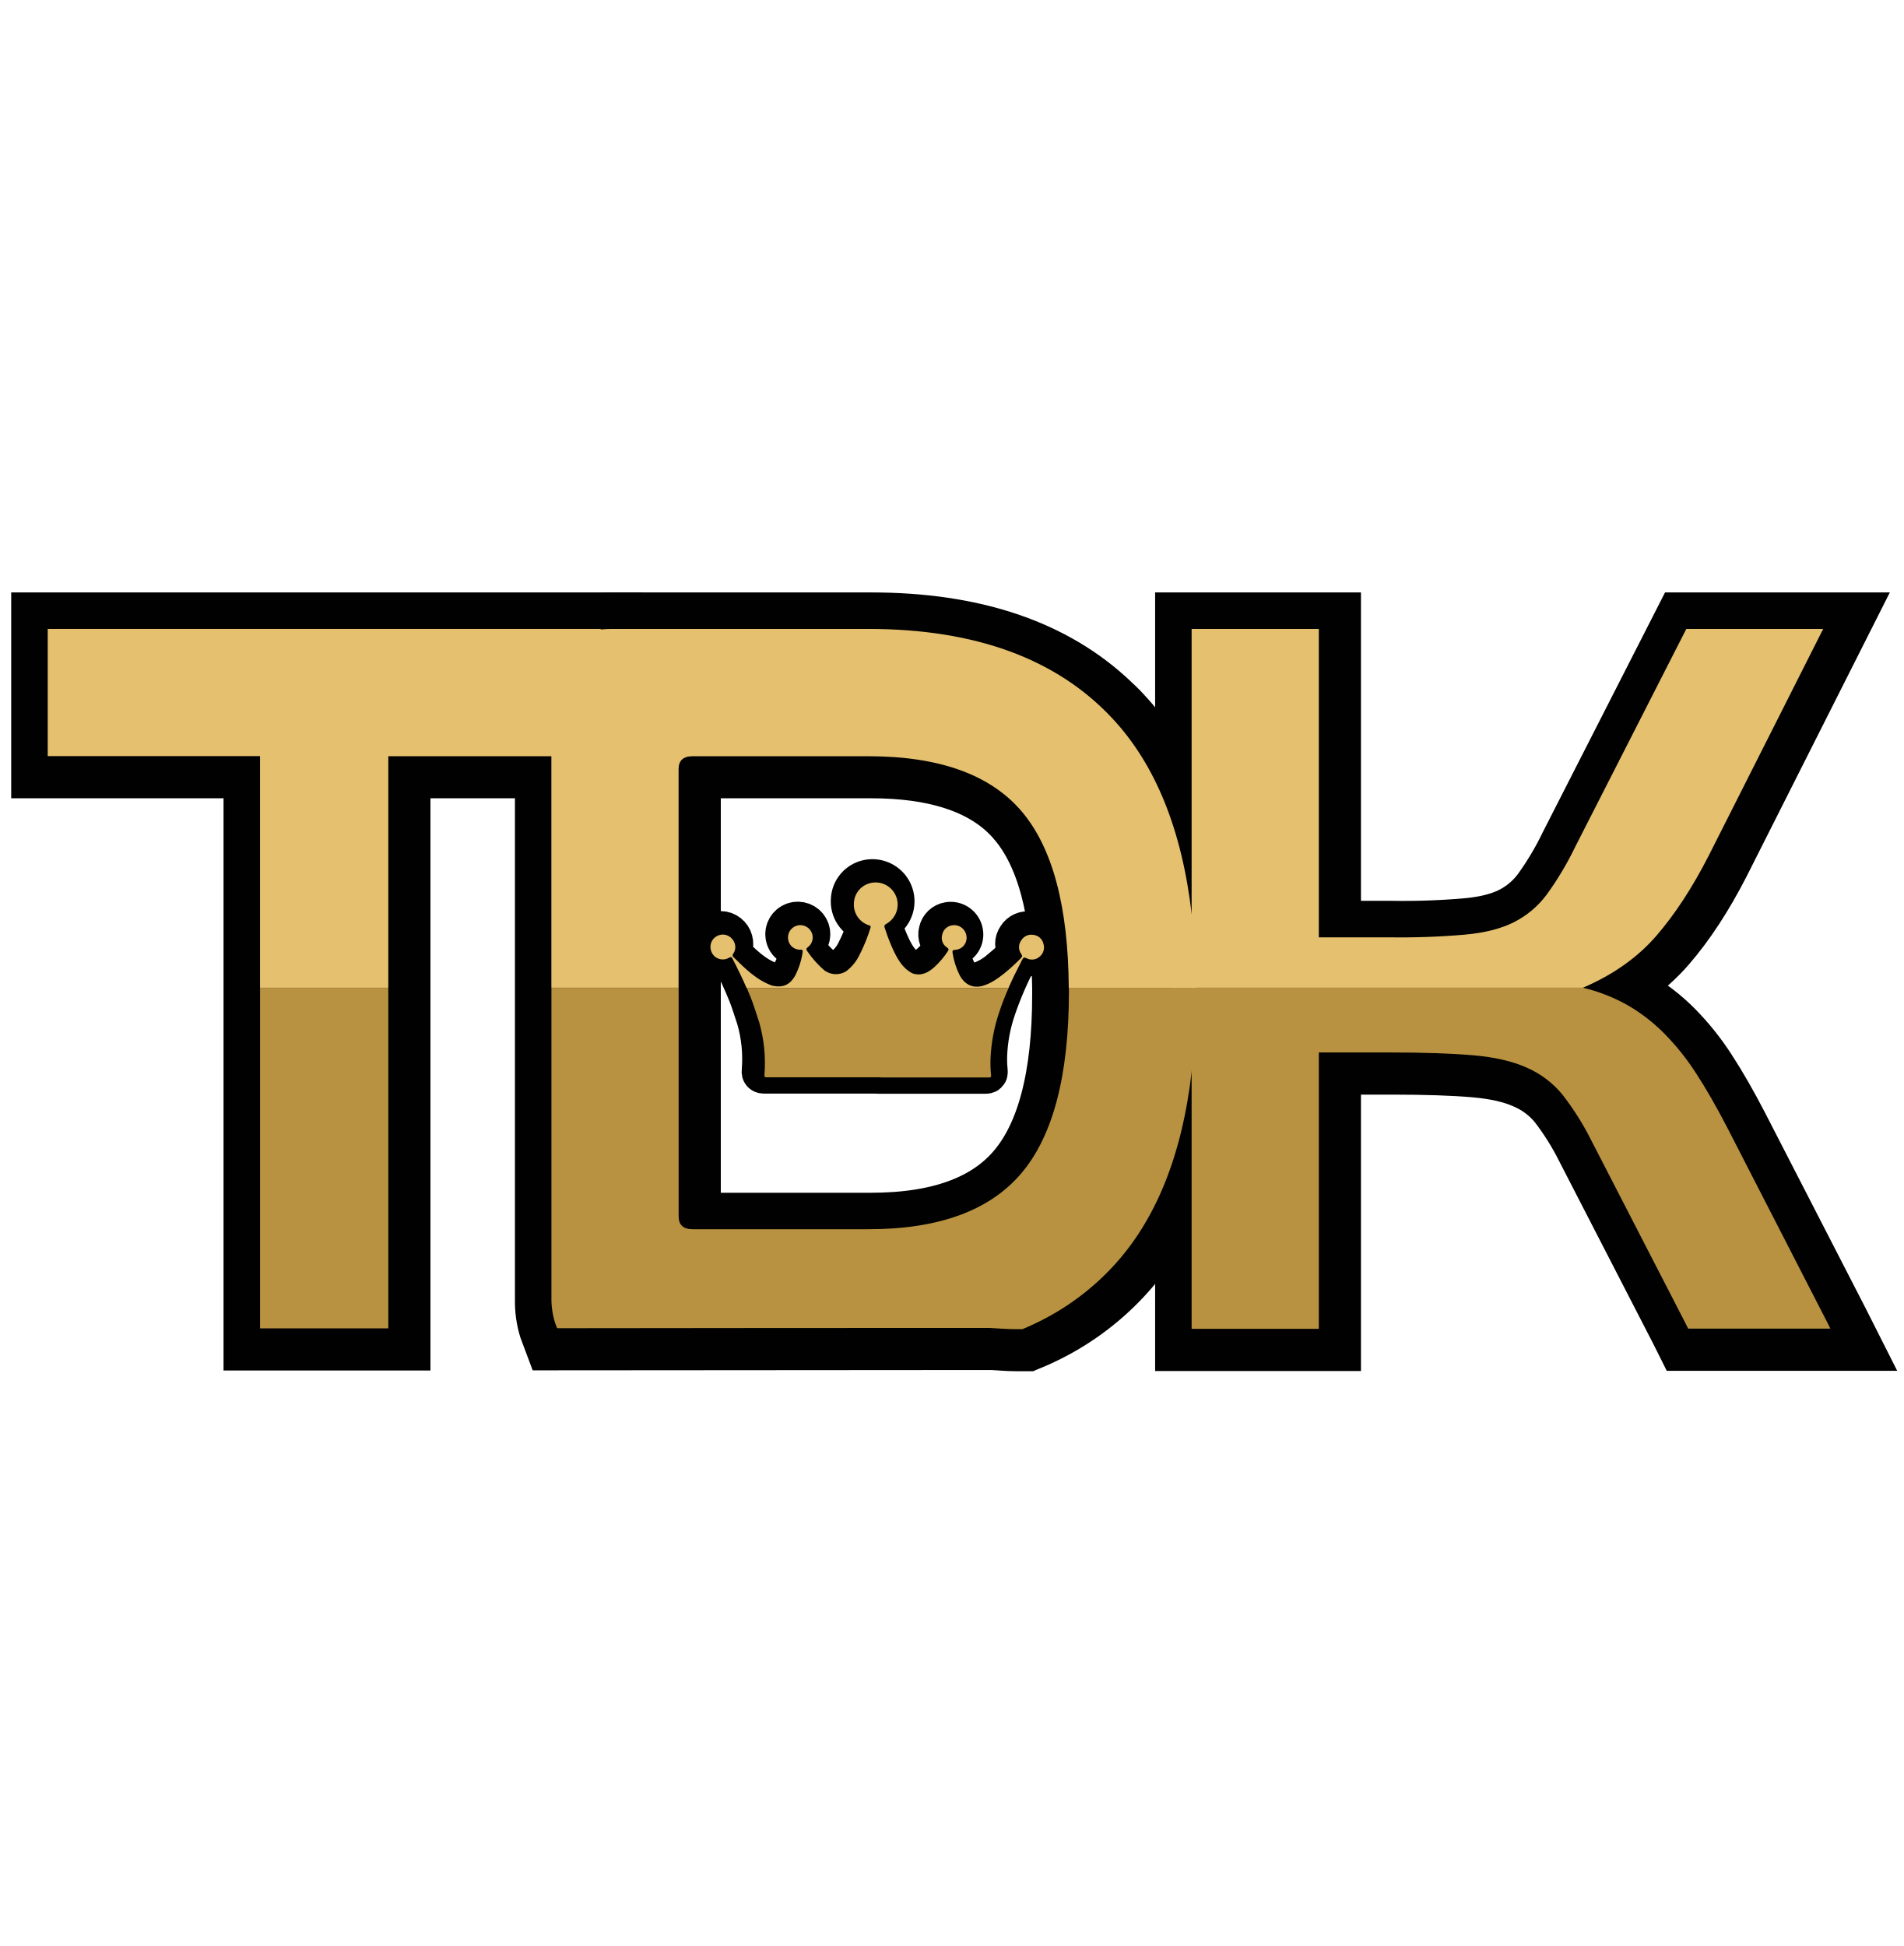
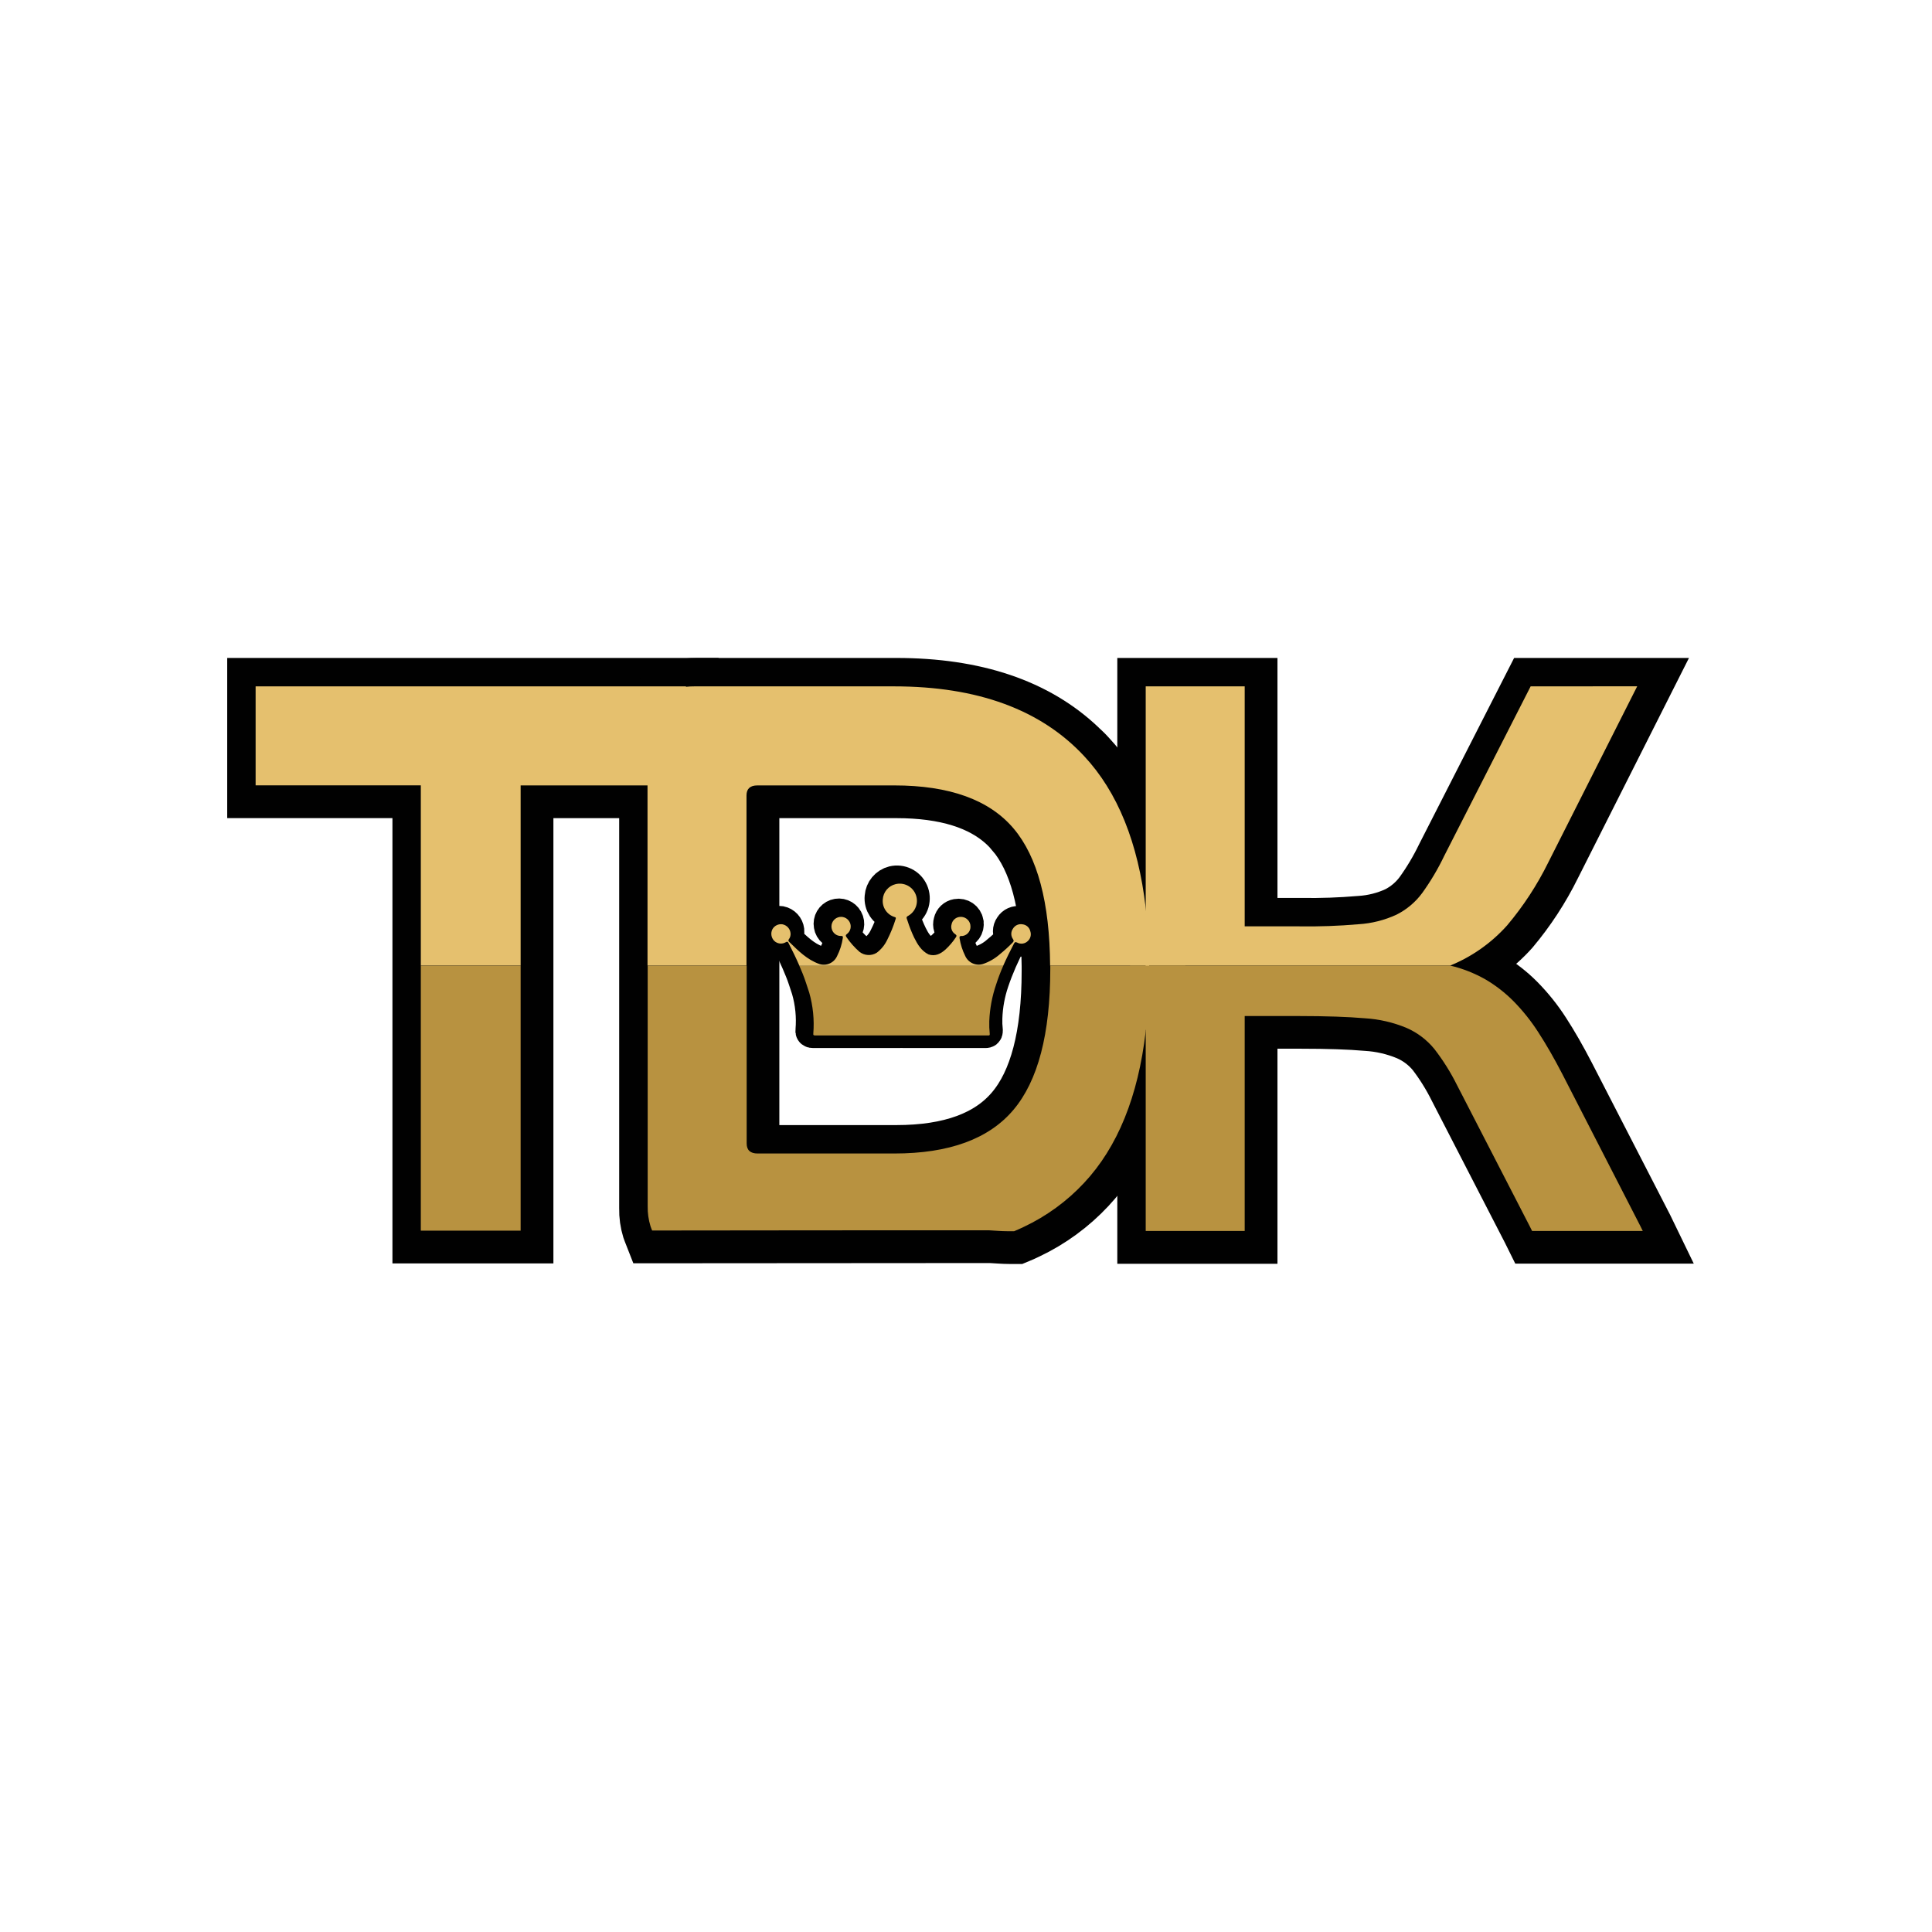
- <svg xmlns="http://www.w3.org/2000/svg" id="Layer_3" data-name="Layer 3" viewBox="0 0 675 690">
+ <svg xmlns="http://www.w3.org/2000/svg" id="Layer_1" data-name="Layer 1" viewBox="0 0 576 576">
  <defs>
-     <style>.cls-1,.cls-4{fill:#010101;stroke:#010101;stroke-miterlimit:10;}.cls-1{stroke-width:27.88px;}.cls-2{fill:#e5c06e;}.cls-3{fill:#b89240;}.cls-4{stroke-width:14.33px;}</style>
+     <style>.cls-1,.cls-4{fill:#010101;stroke:#010101;stroke-miterlimit:10;}.cls-1{stroke-width:18.24px;}.cls-2{fill:#e5c06e;}.cls-3{fill:#b89240;}.cls-4{stroke-width:9.38px;}</style>
  </defs>
-   <path class="cls-1" d="M17.91,224v45.1H93.2V472q22.72,0,45.48,0V269.11h75.26V224Z" />
-   <path class="cls-1" d="M425,350.28a239.92,239.92,0,0,0-1.52-25.22q-.44-3.74-1-7.32-6.12-39.54-27.1-62c-.92-1-1.87-2-2.85-2.9-.31-.32-.63-.63-1-.94Q362.26,224,308.86,224H217.93a38.82,38.82,0,0,0-4,.19l-1,.13Q196.5,226.6,196.52,245V460.94a28.94,28.94,0,0,0,1.25,9c.11.34.25.68.38,1s.26.65.39,1l153.33-.11c2.86.15,5.74.43,8.58.43h3.1c1.51-.62,3-1.3,4.47-2a90.21,90.21,0,0,0,27.39-20q21-22.49,27.1-61.82.56-3.57,1-7.29.11-.83.18-1.65a240.71,240.71,0,0,0,1.36-26.3C425,352.2,425,351.24,425,350.28Zm-61.7-61.5q16.15,19.13,16.61,61.5v.08c0,.81,0,1.62,0,2.43q0,44.32-16.83,64.19t-54.26,19.88H246.57c-2,0-3.45-.59-4.24-1.76,0,0,0,0,0,0a5.05,5.05,0,0,1-.7-2.8V273.69q0-4.57,4.95-4.58h62.29q33.94,0,50.81,15.83A47.31,47.31,0,0,1,363.32,288.78Z" />
-   <path class="cls-1" d="M649,470.07l-35.56-69.13q-5.73-11.08-11.07-19.29a86.86,86.86,0,0,0-11.29-14.14,62.17,62.17,0,0,0-12.78-9.94,61.5,61.5,0,0,0-16.07-6.31q16.06-6.87,26-18.34t18.73-28.67L647.43,224H598.91l-39.37,77.2a110.79,110.79,0,0,1-10.13,17A33.05,33.05,0,0,1,537.76,328c-4.58,2.31-10.37,3.76-17.38,4.4a265.78,265.78,0,0,1-26.94.95H468.61V224h-45.1V472.18l45.1,0v-98h24.83c12.22,0,22.16.34,29.8,1s14,2.11,19.1,4.4A33.84,33.84,0,0,1,555,389.09a99,99,0,0,1,10.32,16.43l33.27,64.59,1,2,43.11,0,7.33,0Z" />
-   <path class="cls-2" d="M16.92,223v45.1H92.2v82.13h45.48V268.14H213V223Z" />
-   <path class="cls-3" d="M137.68,350.27V471Q115,471,92.2,471V350.27Z" />
-   <path class="cls-2" d="M424.05,352.21c0-.66,0-1.3,0-1.94a234.21,234.21,0,0,0-1.52-26.18q-5.22-44.83-28.09-69.33Q364.83,223,307.86,223H216.93a35.93,35.93,0,0,0-4,.2q-17.44,1.84-17.43,20.83v106.2h45.1V272.72c0-3.05,1.66-4.58,5-4.58h62.28q37.84,0,54.46,19.67,16.33,19.32,16.61,62.46h43.58v29.89A241.46,241.46,0,0,0,424.05,352.21Z" />
-   <path class="cls-3" d="M422.51,350.27v29.89q-5.19,44.63-28.09,69.11a90.25,90.25,0,0,1-27.4,20c-1.45.7-2.95,1.38-4.46,2h-3.11c-2.84,0-5.71-.28-8.58-.42q-76.67,0-153.32.1c-.27-.64-.53-1.3-.77-2a28.89,28.89,0,0,1-1.26-9V350.27h45.1v81c0,3.05,1.66,4.58,5,4.58h62.28q37.45,0,54.26-19.87T379,351.83c0-.52,0-1,0-1.56Z" />
-   <path class="cls-2" d="M597.91,223l-39.36,77.2a110.73,110.73,0,0,1-10.14,17A33,33,0,0,1,536.76,327c-4.58,2.31-10.37,3.76-17.38,4.4a265.63,265.63,0,0,1-26.94.95H467.61V223h-45.1V380.16a241.46,241.46,0,0,0,1.54-28c0-.66,0-1.3,0-1.94H561.26q16-6.87,25.94-18.31t18.74-28.68L646.44,223Z" />
-   <path class="cls-3" d="M649,471.1l-7.32,0-43.11,0-1-2-33.27-64.59A98.49,98.49,0,0,0,554,388.13a33.87,33.87,0,0,0-12.63-9.56c-5.09-2.29-11.44-3.75-19.09-4.4s-17.58-1-29.81-1H467.61v98l-45.1,0V380.16a241.46,241.46,0,0,0,1.54-28c0-.66,0-1.3,0-1.94H561.26s0,0,0,0a61.09,61.09,0,0,1,16.06,6.32,62.1,62.1,0,0,1,12.79,9.93,87.4,87.4,0,0,1,11.29,14.14q5.34,8.2,11.07,19.29L648,469.1Z" />
-   <rect class="cls-3" x="415.38" y="350.27" width="25.22" height="29.2" />
-   <path class="cls-4" d="M367.37,337.92a4.08,4.08,0,0,1-4.76.67c-.87-.44-1.14-.2-1.53.56a120.55,120.55,0,0,0-8,18.35,57.78,57.78,0,0,0-3.14,16.68,42.31,42.31,0,0,0,.21,5.74c.07.61-.17.74-.7.73-.93,0-1.85,0-2.78,0l-34.9,0c-.35,0-.71,0-1.06-.05l-39.68,0c-.67,0-1-.14-.88-.88a51.88,51.88,0,0,0-1.84-18.55c-1-2.93-1.85-5.89-3-8.76-1.89-4.67-4-9.23-6.37-13.71-.31-.59-.58-.68-1.22-.29a4.37,4.37,0,0,1-5.3-.68,4.51,4.51,0,0,1-.76-5.22,4.45,4.45,0,0,1,4.58-2.24,4.51,4.51,0,0,1,3.65,3.95,3.89,3.89,0,0,1-.69,2.73.84.84,0,0,0,.13,1.27c4.08,4,8.08,8,13.62,10,3.74.84,6.25-.27,8.11-3.59a26.21,26.21,0,0,0,2.6-8.19c.13-.71-.1-1-.82-.9a4.22,4.22,0,0,1-4.27-3.57,4.36,4.36,0,0,1,8.11-2.85,4.27,4.27,0,0,1-1.18,5.54c-.62.46-.6.76-.21,1.35a35.89,35.89,0,0,0,5.9,6.7,6.84,6.84,0,0,0,7.85.42,15.85,15.85,0,0,0,4.73-5.83,57.61,57.61,0,0,0,3.84-9.47c.21-.66-.06-.74-.57-.92a7.67,7.67,0,0,1-5.28-8,7.53,7.53,0,0,1,5.74-6.89,7.78,7.78,0,0,1,6.19,14c-1.43.87-1.36.86-.81,2.48a60.65,60.65,0,0,0,3.07,7.73c1.54,3.05,3.25,6,6.54,7.6,3.06,1,5.48-.27,7.67-2.24a31.39,31.39,0,0,0,4.68-5.47c.43-.62.45-.95-.22-1.42a4,4,0,0,1-1.72-4.46A4.17,4.17,0,0,1,336.3,327a4.4,4.4,0,0,1,5.13,3.66,4.25,4.25,0,0,1-3.95,4.94c-.86,0-1.05.32-.9,1.08a27.4,27.4,0,0,0,2.5,7.89c1.79,3.29,4.6,4.65,8,3.75a21.91,21.91,0,0,0,7.78-4.47,63.43,63.43,0,0,0,5.74-5.26,1,1,0,0,0,.17-1.58,4,4,0,0,1,0-4.71,4.16,4.16,0,0,1,4.33-1.94,4.06,4.06,0,0,1,3.53,3.13A4.14,4.14,0,0,1,367.37,337.92Z" />
-   <path class="cls-2" d="M368.74,339.09a4.08,4.08,0,0,1-4.79.66c-.87-.42-1.14-.18-1.54.59-1.71,3.29-3.36,6.62-4.85,10H264.72c-1.54-3.54-3.22-7-5-10.44-.3-.59-.56-.7-1.21-.31a4.38,4.38,0,0,1-5.33-.67,4.57,4.57,0,0,1-.78-5.24,4.5,4.5,0,0,1,4.61-2.26,4.58,4.58,0,0,1,3.69,4,3.89,3.89,0,0,1-.72,2.74.85.85,0,0,0,.15,1.28c4.09,4,8.11,8.07,13.68,10.05,3.77.84,6.28-.26,8.15-3.6a26.52,26.52,0,0,0,2.62-8.24c.12-.72-.11-1-.84-.91a4.23,4.23,0,0,1-4.28-3.58,4.38,4.38,0,0,1,8.15-2.87,4.29,4.29,0,0,1-1.19,5.57c-.62.45-.6.77-.22,1.36a35.66,35.66,0,0,0,5.95,6.73,6.85,6.85,0,0,0,7.89.42,15.86,15.86,0,0,0,4.75-5.86,57.82,57.82,0,0,0,3.85-9.52c.22-.67-.05-.74-.58-.92a7.69,7.69,0,0,1-5.29-8,7.6,7.6,0,0,1,5.76-6.94,7.83,7.83,0,0,1,6.23,14.13c-1.46.87-1.37.87-.81,2.49a63.26,63.26,0,0,0,3.08,7.76c1.54,3.07,3.26,6,6.55,7.64,3.08,1,5.52-.26,7.73-2.25a29.86,29.86,0,0,0,4.69-5.51c.44-.62.47-.94-.2-1.42a4,4,0,0,1-1.74-4.48,4.2,4.2,0,0,1,3.46-3.39,4.41,4.41,0,0,1,5.14,3.69,4.26,4.26,0,0,1-4,5c-.85,0-1.05.32-.91,1.11a27.36,27.36,0,0,0,2.52,7.91c1.8,3.31,4.62,4.67,8.05,3.78,3-.83,5.44-2.63,7.82-4.5a68.51,68.51,0,0,0,5.76-5.28c.57-.57.64-.91.17-1.6a4.05,4.05,0,0,1,0-4.73,4.17,4.17,0,0,1,4.34-2,4.1,4.1,0,0,1,3.56,3.16A4.18,4.18,0,0,1,368.74,339.09Z" />
-   <path class="cls-3" d="M354.34,358.76a58.58,58.58,0,0,0-3.14,16.77,42.64,42.64,0,0,0,.21,5.77c.07.62-.17.74-.71.73-.92,0-1.86,0-2.78,0H312.84c-.33,0-.69,0-1-.05h-6.23q-16.84,0-33.68,0c-.68,0-1-.15-.88-.9a52.47,52.47,0,0,0-1.87-18.62c-1-2.95-1.86-5.93-3-8.81-.45-1.11-.92-2.23-1.4-3.34h92.84C356.37,353.11,355.28,355.9,354.34,358.76Z" />
+   <path class="cls-1" d="M76.86,205.28v29.51h49.26V367.55h29.75V234.8h49.25V205.28Z" />
+   <path class="cls-1" d="M343.21,287.91a154,154,0,0,0-1-16.5c-.19-1.64-.41-3.23-.65-4.79q-4-25.87-17.73-40.57c-.6-.65-1.22-1.31-1.87-1.9a7.64,7.64,0,0,0-.65-.61q-19.15-18.25-54.09-18.26H207.73a25.39,25.39,0,0,0-2.62.13l-.66.08Q193.71,207,193.72,219V360.31a18.68,18.68,0,0,0,.82,5.89c.07.22.16.44.24.65s.17.43.26.66l100.32-.07c1.87.09,3.76.28,5.61.28h2c1-.41,2-.85,2.93-1.31a59,59,0,0,0,17.92-13.09q13.74-14.71,17.73-40.45c.24-1.55.46-3.14.65-4.77q.07-.54.12-1.08a156.76,156.76,0,0,0,.89-17.2C343.21,289.16,343.21,288.53,343.21,287.91Zm-40.37-40.24q10.56,12.51,10.87,40.24v1.64q0,29-11,42t-35.51,13H226.46a3.13,3.13,0,0,1-2.77-1.15h0a3.27,3.27,0,0,1-.46-1.83V237.8q0-3,3.24-3h40.76q22.2,0,33.24,10.36a29.68,29.68,0,0,1,2.38,2.51Z" />
+   <path class="cls-1" d="M489.77,366.28,466.5,321.05q-3.75-7.24-7.24-12.62a56.71,56.71,0,0,0-7.39-9.25,40.53,40.53,0,0,0-8.36-6.5A39.8,39.8,0,0,0,433,288.55a46.13,46.13,0,0,0,17-12,93.71,93.71,0,0,0,12.25-18.76l26.48-52.51H457l-25.76,50.51a74,74,0,0,1-6.63,11.13,21.75,21.75,0,0,1-7.62,6.41,31.81,31.81,0,0,1-11.38,2.88,175.63,175.63,0,0,1-17.62.62H371.74V205.28H342.23V367.66h29.51V303.54H388q12,0,19.5.66A38.7,38.7,0,0,1,420,307.08a22.11,22.11,0,0,1,8.29,6.22A65.36,65.36,0,0,1,435,324.05l21.77,42.26.65,1.31h33Z" />
+   <path class="cls-2" d="M76.21,204.63v29.51h49.25v53.73h29.76V234.16H204.5V204.63Z" />
+   <path class="cls-3" d="M155.22,287.9v79H125.46v-79Z" />
+   <path class="cls-2" d="M342.59,289.17V287.9a153.31,153.31,0,0,0-1-17.13q-3.4-29.32-18.38-45.36-19.36-20.78-56.64-20.78h-59.5a23,23,0,0,0-2.62.13q-11.4,1.2-11.4,13.63v69.48h29.51V237.16c0-2,1.08-3,3.27-3h40.75q24.75,0,35.63,12.87,10.68,12.65,10.87,40.87h28.51v19.56A157.41,157.41,0,0,0,342.59,289.17Z" />
+   <path class="cls-3" d="M341.58,287.9v19.56q-3.39,29.19-18.38,45.21a58.94,58.94,0,0,1-17.93,13.09c-.95.46-1.93.9-2.91,1.31h-2c-1.86,0-3.74-.18-5.61-.28q-50.17,0-100.32.07c-.18-.42-.35-.85-.5-1.31a18.94,18.94,0,0,1-.83-5.89V287.9h29.51v53q0,3,3.27,3h40.75q24.51,0,35.5-13t11-42v-1Z" />
+   <path class="cls-2" d="M456.34,204.63l-25.75,50.51A72.6,72.6,0,0,1,424,266.26a21.5,21.5,0,0,1-7.62,6.42A31.56,31.56,0,0,1,405,275.55a172.81,172.81,0,0,1-17.63.63H371.09V204.63H341.58V307.46a158.05,158.05,0,0,0,1-18.32v-1.27h89.77a46.13,46.13,0,0,0,17-12,92.53,92.53,0,0,0,12.26-18.77l26.5-52.49Z" />
+   <path class="cls-3" d="M489.77,367h-33l-.65-1.31-21.77-42.26a64.39,64.39,0,0,0-6.74-10.72,22.09,22.09,0,0,0-8.26-6.25,38.38,38.38,0,0,0-12.49-2.88q-7.51-.65-19.51-.66H371.09V367H341.58V307.46a158.05,158.05,0,0,0,1-18.32v-1.27h89.77A39.8,39.8,0,0,1,442.87,292a40.86,40.86,0,0,1,8.37,6.5,57.19,57.19,0,0,1,7.38,9.25q3.5,5.37,7.25,12.62l23.24,45.28Z" />
+   <rect class="cls-3" x="336.91" y="287.9" width="16.5" height="19.11" />
+   <path class="cls-4" d="M305.5,279.82a2.67,2.67,0,0,1-3.11.44c-.57-.29-.75-.13-1,.36a78.53,78.53,0,0,0-5.24,12,37.67,37.67,0,0,0-2,10.91,26.21,26.21,0,0,0,.14,3.76c0,.4-.12.48-.46.48H269.12a4,4,0,0,1-.69,0h-26c-.44,0-.66-.09-.58-.57a33.85,33.85,0,0,0-1.2-12.14c-.66-1.92-1.21-3.85-2-5.73a97.16,97.16,0,0,0-4.17-9c-.2-.39-.38-.44-.8-.19a2.86,2.86,0,0,1-3.47-.44,3,3,0,0,1-.5-3.42,2.94,2.94,0,0,1,3-1.47,3,3,0,0,1,2.39,2.59,2.54,2.54,0,0,1-.45,1.79.54.54,0,0,0,0,.77l.06.06c2.67,2.61,5.29,5.23,8.91,6.54a4.32,4.32,0,0,0,5.31-2.35,17.12,17.12,0,0,0,1.7-5.36c.09-.46-.06-.65-.53-.59a2.75,2.75,0,0,1-2.8-2.33,2.85,2.85,0,0,1,5.31-1.87,2.81,2.81,0,0,1-.77,3.63c-.41.3-.4.49-.14.88a23,23,0,0,0,3.86,4.38,4.46,4.46,0,0,0,5.13.28,10.28,10.28,0,0,0,3.1-3.82,37.32,37.32,0,0,0,2.51-6.19c.14-.43,0-.49-.37-.6a5,5,0,0,1-3.46-5.24,5,5,0,0,1,3.76-4.51,5.09,5.09,0,0,1,4.05,9.16c-.94.57-.89.57-.53,1.63a37.93,37.93,0,0,0,2,5c1,2,2.13,3.93,4.28,5,2,.65,3.58-.18,5-1.47a20.54,20.54,0,0,0,3.06-3.58c.28-.4.29-.62-.15-.93A2.62,2.62,0,0,1,283,274.8a2.72,2.72,0,0,1,2.22-2.12,2.87,2.87,0,0,1,3.35,2.32s0,.05,0,.07a2.78,2.78,0,0,1-2.29,3.2,1.43,1.43,0,0,1-.29,0c-.57,0-.69.21-.59.71a18,18,0,0,0,1.63,5.16,4.35,4.35,0,0,0,5.24,2.45,14.24,14.24,0,0,0,5.09-2.92,42.11,42.11,0,0,0,3.75-3.44.65.65,0,0,0,.22-.9.49.49,0,0,0-.11-.14,2.61,2.61,0,0,1,0-3.08,2.74,2.74,0,0,1,2.84-1.27,2.67,2.67,0,0,1,2.31,2.05A2.72,2.72,0,0,1,305.5,279.82Z" />
+   <path class="cls-2" d="M306.4,280.59a2.7,2.7,0,0,1-3.14.43c-.56-.28-.74-.12-1,.38-1.12,2.16-2.2,4.33-3.18,6.55H238.34c-1-2.32-2.11-4.58-3.27-6.83-.2-.39-.37-.46-.79-.21a2.86,2.86,0,0,1-3.49-.44,3,3,0,0,1-.51-3.42,2.93,2.93,0,0,1,3-1.48,3,3,0,0,1,2.41,2.61,2.56,2.56,0,0,1-.47,1.8.55.55,0,0,0,0,.78.18.18,0,0,0,.07.05c2.67,2.62,5.3,5.28,8.95,6.58a4.33,4.33,0,0,0,5.33-2.36,17.31,17.31,0,0,0,1.71-5.39c.08-.47-.07-.65-.55-.59a2.78,2.78,0,0,1-2.8-2.34,2.87,2.87,0,0,1,5.34-1.88,2.81,2.81,0,0,1-.78,3.64c-.41.3-.39.51-.15.89a23.4,23.4,0,0,0,3.9,4.41,4.49,4.49,0,0,0,5.16.27,10.43,10.43,0,0,0,3.11-3.83,39.05,39.05,0,0,0,2.52-6.23c.14-.44,0-.49-.38-.6a5,5,0,0,1-3.46-5.24A5,5,0,0,1,267,263.6a5.13,5.13,0,0,1,4.08,9.25c-1,.56-.9.56-.53,1.62a39.79,39.79,0,0,0,2,5.08c1,2,2.13,3.93,4.28,5,2,.65,3.61-.17,5.06-1.47a20,20,0,0,0,3.07-3.61c.29-.4.3-.61-.13-.93a2.61,2.61,0,0,1-1.14-2.93,2.75,2.75,0,0,1,2.26-2.22,2.89,2.89,0,0,1,3.35,2.34.19.19,0,0,1,0,.08,2.79,2.79,0,0,1-2.25,3.23l-.36,0c-.56,0-.69.21-.6.73a18,18,0,0,0,1.65,5.17,4.39,4.39,0,0,0,5.27,2.48,14.93,14.93,0,0,0,5.11-2.95,44,44,0,0,0,3.77-3.45c.38-.38.42-.6.11-1.05a2.67,2.67,0,0,1,0-3.1,2.73,2.73,0,0,1,2.84-1.3,2.67,2.67,0,0,1,2.33,2.06A2.75,2.75,0,0,1,306.4,280.59Z" />
+   <path class="cls-3" d="M297,293.46a38.29,38.29,0,0,0-2.06,11,27.9,27.9,0,0,0,.14,3.77c.05.41-.11.49-.46.48H269.82a4.64,4.64,0,0,1-.65,0H243.06c-.45,0-.66-.1-.58-.59a34.31,34.31,0,0,0-1.22-12.18c-.66-1.93-1.22-3.88-2-5.77-.3-.72-.61-1.46-.92-2.18h60.74A54.83,54.83,0,0,0,297,293.46Z" />
</svg>
